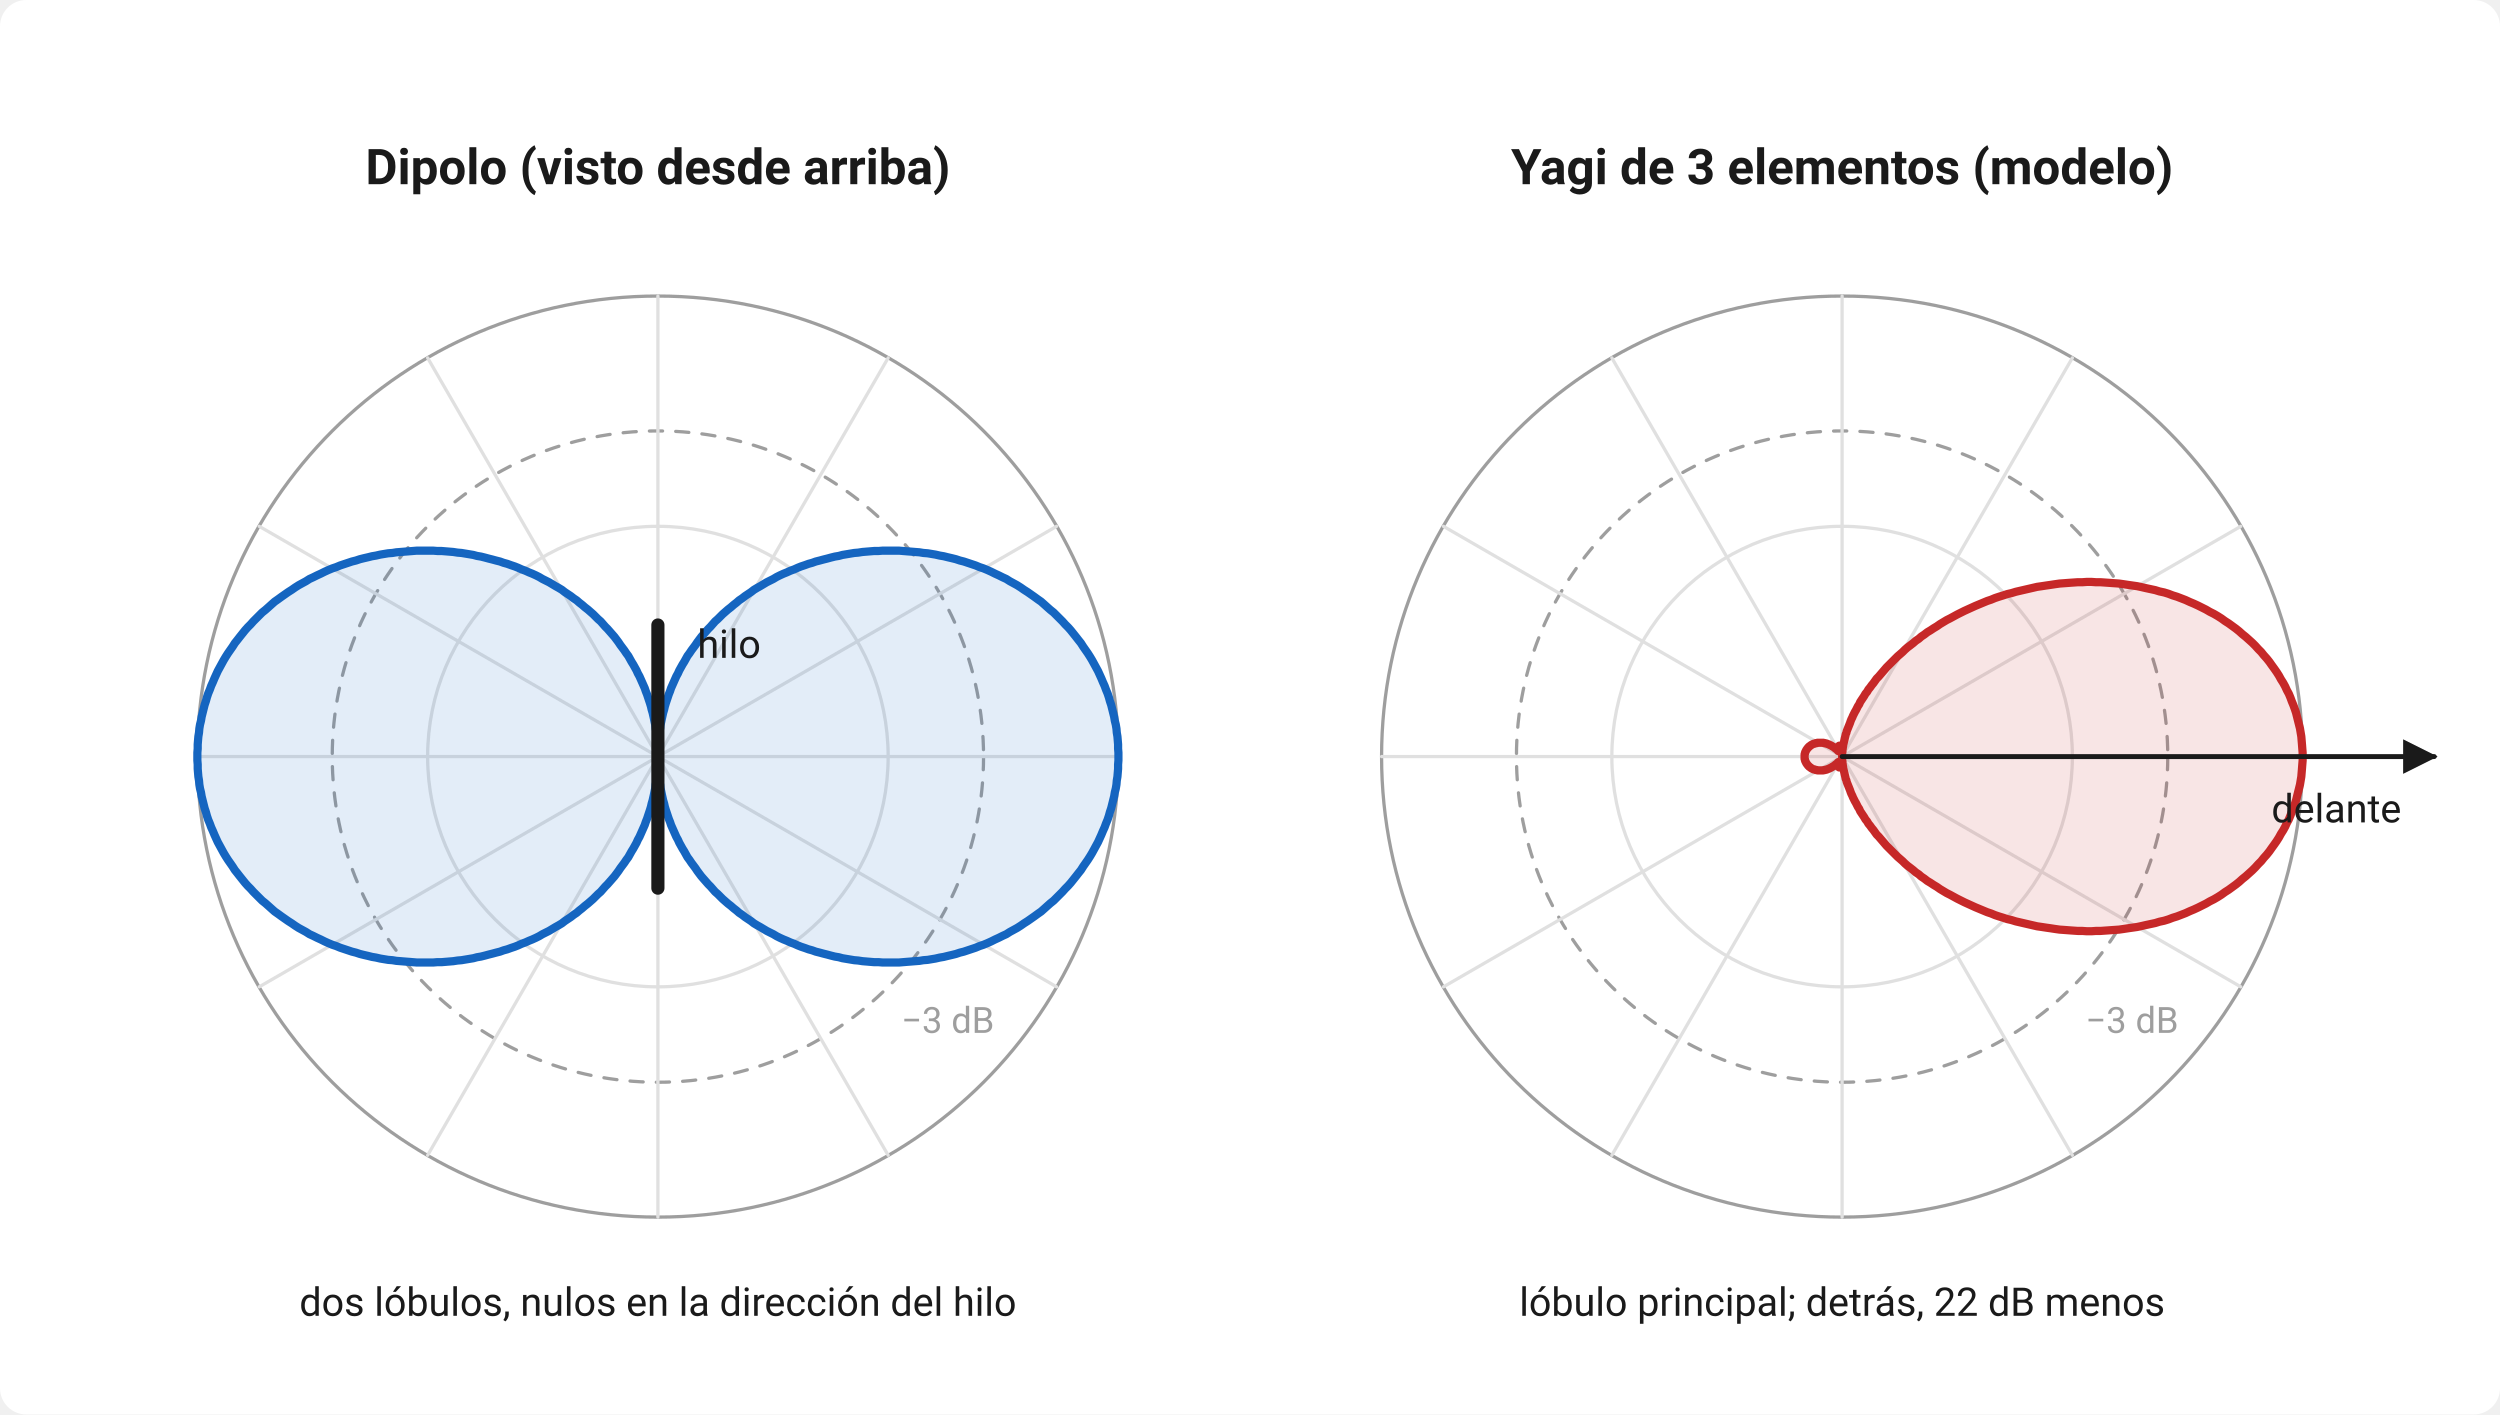
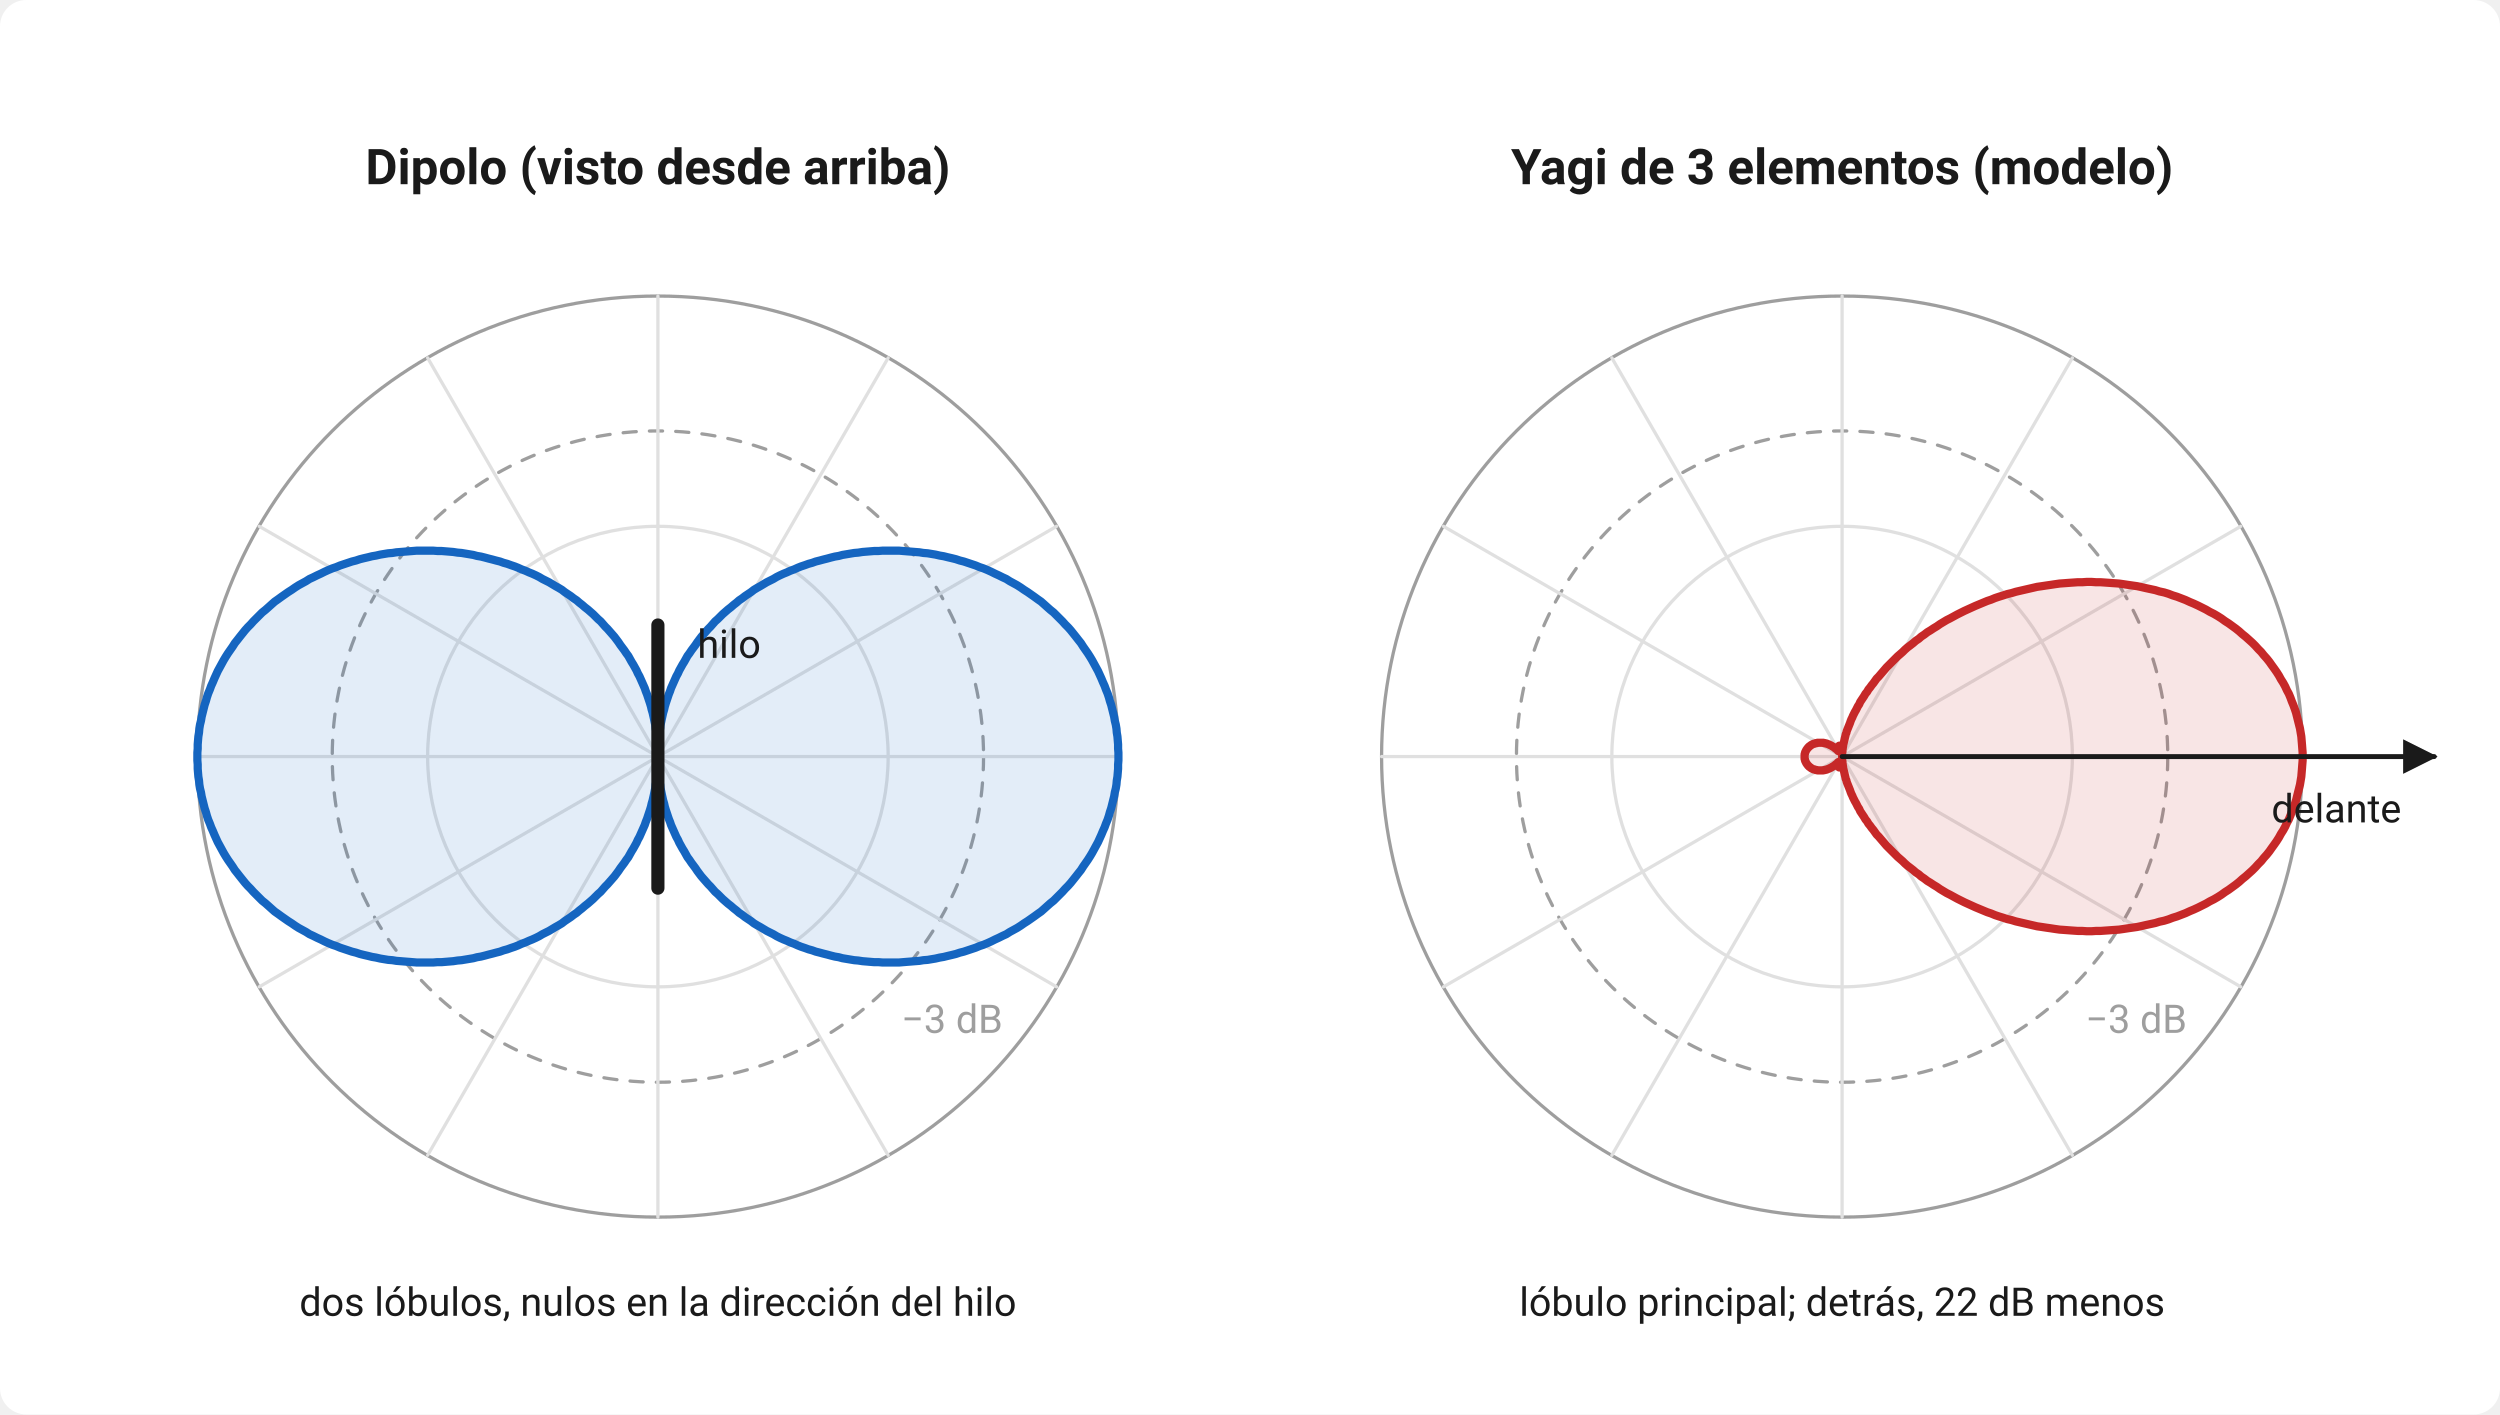
<svg xmlns="http://www.w3.org/2000/svg" viewBox="0 0 760 430" width="760" height="430" role="img" aria-labelledby="t">
  <defs>
    <marker id="flecha" viewBox="0 0 10 10" refX="9" refY="5" markerWidth="7" markerHeight="7" orient="auto-start-reverse">
      <path d="M0,0 L10,5 L0,10 z" fill="#1a1a1a" />
    </marker>
    <marker id="flecha-acc" viewBox="0 0 10 10" refX="9" refY="5" markerWidth="7" markerHeight="7" orient="auto-start-reverse">
      <path d="M0,0 L10,5 L0,10 z" fill="#1565c0" />
    </marker>
  </defs>
  <rect width="100%" height="100%" rx="8" fill="#ffffff" />
  <g fill="none" stroke="#1a1a1a" stroke-width="2" stroke-linecap="round" stroke-linejoin="round" font-family="system-ui, -apple-system, 'Segoe UI', Roboto, sans-serif">
    <circle cx="200.0" cy="230.0" r="140.0" stroke="#9e9e9e" stroke-width="1" />
    <circle cx="200.0" cy="230.0" r="99.0" stroke="#9e9e9e" stroke-width="1" stroke-dasharray="4 4" />
    <circle cx="200.0" cy="230.0" r="70.0" stroke="#e0e0e0" stroke-width="1" />
    <line x1="60.0" y1="230.0" x2="340.0" y2="230.0" stroke="#e0e0e0" stroke-width="1" />
    <line x1="78.8" y1="160.0" x2="321.2" y2="300.0" stroke="#e0e0e0" stroke-width="1" />
    <line x1="130.0" y1="108.8" x2="270.0" y2="351.2" stroke="#e0e0e0" stroke-width="1" />
    <line x1="200.0" y1="90.0" x2="200.0" y2="370.0" stroke="#e0e0e0" stroke-width="1" />
    <line x1="270.0" y1="108.8" x2="130.0" y2="351.2" stroke="#e0e0e0" stroke-width="1" />
    <line x1="321.2" y1="160.0" x2="78.8" y2="300.0" stroke="#e0e0e0" stroke-width="1" />
    <polygon points="340.0,230.0 340.0,228.8 339.9,227.6 339.9,226.3 339.8,225.1 339.7,223.9 339.5,222.7 339.4,221.5 339.2,220.3 338.9,219.1 338.7,217.9 338.4,216.7 338.1,215.5 337.8,214.3 337.4,213.1 337.1,212.0 336.7,210.8 336.2,209.6 335.8,208.5 335.3,207.4 334.8,206.2 334.3,205.1 333.8,204.0 333.2,202.9 332.6,201.8 332.0,200.7 331.4,199.7 330.7,198.6 330.0,197.6 329.3,196.6 328.6,195.5 327.8,194.5 327.1,193.6 326.3,192.6 325.5,191.6 324.7,190.7 323.8,189.8 323.0,188.9 322.1,188.0 321.2,187.1 320.3,186.2 319.3,185.4 318.4,184.6 317.4,183.7 316.5,182.9 315.5,182.2 314.4,181.4 313.4,180.7 312.4,180.0 311.3,179.3 310.3,178.6 309.2,177.9 308.1,177.3 307.0,176.7 305.9,176.0 304.8,175.5 303.6,174.9 302.5,174.4 301.3,173.8 300.2,173.3 299.0,172.8 297.8,172.4 296.6,171.9 295.4,171.5 294.2,171.1 293.0,170.7 291.8,170.4 290.6,170.0 289.4,169.7 288.1,169.4 286.9,169.1 285.7,168.9 284.4,168.6 283.2,168.4 282.0,168.2 280.7,168.1 279.5,167.9 278.2,167.8 277.0,167.7 275.7,167.6 274.5,167.5 273.3,167.4 272.0,167.4 270.8,167.4 269.5,167.4 268.3,167.4 267.1,167.5 265.8,167.5 264.6,167.6 263.4,167.7 262.2,167.8 260.9,168.0 259.7,168.1 258.5,168.3 257.3,168.5 256.1,168.7 255.0,169.0 253.8,169.2 252.6,169.5 251.5,169.8 250.3,170.1 249.2,170.4 248.0,170.7 246.9,171.1 245.8,171.4 244.7,171.8 243.5,172.2 242.5,172.6 241.4,173.1 240.3,173.5 239.2,174.0 238.2,174.4 237.1,174.9 236.1,175.4 235.1,176.0 234.1,176.5 233.1,177.0 232.1,177.6 231.1,178.2 230.2,178.7 229.2,179.3 228.3,180.0 227.4,180.6 226.5,181.2 225.6,181.9 224.7,182.5 223.9,183.2 223.0,183.9 222.2,184.6 221.3,185.3 220.5,186.0 219.7,186.7 219.0,187.4 218.2,188.2 217.4,188.9 216.7,189.7 216.0,190.5 215.3,191.2 214.6,192.0 213.9,192.8 213.2,193.6 212.6,194.4 212.0,195.2 211.4,196.1 210.8,196.9 210.2,197.7 209.6,198.6 209.0,199.4 208.5,200.3 208.0,201.2 207.5,202.0 207.0,202.9 206.5,203.8 206.1,204.7 205.6,205.6 205.2,206.5 204.8,207.4 204.4,208.3 204.0,209.2 203.7,210.1 203.3,211.1 203.0,212.0 202.7,212.9 202.4,213.8 202.1,214.8 201.9,215.7 201.6,216.7 201.4,217.6 201.2,218.5 201.0,219.5 200.8,220.4 200.7,221.4 200.5,222.3 200.4,223.3 200.3,224.2 200.2,225.2 200.1,226.2 200.1,227.1 200.0,228.1 200.0,229.0 200.0,230.0 200.0,229.0 200.0,228.1 199.9,227.1 199.9,226.2 199.8,225.2 199.7,224.2 199.6,223.3 199.5,222.3 199.3,221.4 199.2,220.4 199.0,219.5 198.8,218.5 198.6,217.6 198.4,216.7 198.1,215.7 197.9,214.8 197.6,213.8 197.3,212.9 197.0,212.0 196.7,211.1 196.3,210.1 196.0,209.2 195.6,208.3 195.2,207.4 194.8,206.5 194.4,205.6 193.9,204.7 193.5,203.8 193.0,202.9 192.5,202.0 192.0,201.2 191.5,200.3 191.0,199.4 190.4,198.6 189.8,197.7 189.2,196.9 188.6,196.1 188.0,195.2 187.4,194.4 186.8,193.6 186.1,192.8 185.4,192.0 184.7,191.2 184.0,190.5 183.3,189.7 182.6,188.9 181.8,188.2 181.0,187.4 180.3,186.7 179.5,186.0 178.7,185.3 177.8,184.6 177.0,183.9 176.1,183.2 175.3,182.5 174.4,181.9 173.5,181.2 172.6,180.6 171.7,180.0 170.8,179.3 169.8,178.7 168.9,178.2 167.9,177.6 166.9,177.0 165.9,176.5 164.9,176.0 163.9,175.4 162.9,174.9 161.8,174.4 160.8,174.0 159.7,173.5 158.6,173.1 157.5,172.6 156.5,172.2 155.3,171.8 154.2,171.4 153.1,171.1 152.0,170.7 150.8,170.4 149.7,170.1 148.5,169.8 147.4,169.5 146.2,169.2 145.0,169.0 143.9,168.7 142.7,168.5 141.5,168.3 140.3,168.1 139.1,168.0 137.8,167.8 136.6,167.7 135.4,167.6 134.2,167.5 132.9,167.5 131.7,167.4 130.5,167.4 129.2,167.4 128.0,167.4 126.7,167.4 125.5,167.5 124.3,167.6 123.0,167.7 121.8,167.8 120.5,167.9 119.3,168.1 118.0,168.2 116.8,168.4 115.6,168.6 114.3,168.9 113.1,169.1 111.9,169.4 110.6,169.7 109.4,170.0 108.2,170.4 107.0,170.7 105.8,171.1 104.6,171.5 103.4,171.9 102.2,172.4 101.0,172.8 99.8,173.3 98.7,173.8 97.5,174.4 96.4,174.9 95.2,175.5 94.1,176.0 93.0,176.7 91.9,177.3 90.8,177.9 89.7,178.6 88.7,179.3 87.6,180.0 86.6,180.7 85.6,181.4 84.5,182.2 83.5,182.9 82.6,183.7 81.6,184.6 80.7,185.4 79.7,186.2 78.8,187.1 77.9,188.0 77.0,188.9 76.2,189.8 75.3,190.7 74.5,191.6 73.7,192.6 72.9,193.6 72.2,194.5 71.4,195.5 70.7,196.6 70.0,197.6 69.3,198.6 68.6,199.7 68.0,200.7 67.4,201.8 66.8,202.9 66.2,204.0 65.7,205.1 65.2,206.2 64.7,207.4 64.2,208.5 63.8,209.6 63.3,210.8 62.9,212.0 62.6,213.1 62.2,214.3 61.9,215.5 61.6,216.7 61.3,217.9 61.1,219.1 60.8,220.3 60.6,221.5 60.5,222.7 60.3,223.9 60.2,225.1 60.1,226.3 60.1,227.6 60.0,228.8 60.0,230.0 60.0,231.2 60.1,232.4 60.1,233.7 60.2,234.9 60.3,236.1 60.5,237.3 60.6,238.5 60.8,239.7 61.1,240.9 61.3,242.1 61.6,243.3 61.9,244.5 62.2,245.7 62.6,246.9 62.9,248.0 63.3,249.2 63.8,250.4 64.2,251.5 64.7,252.6 65.2,253.8 65.7,254.9 66.2,256.0 66.8,257.1 67.4,258.2 68.0,259.3 68.6,260.3 69.3,261.4 70.0,262.4 70.7,263.4 71.4,264.5 72.2,265.5 72.9,266.4 73.7,267.4 74.5,268.4 75.3,269.3 76.2,270.2 77.0,271.1 77.9,272.0 78.8,272.9 79.7,273.8 80.7,274.6 81.6,275.4 82.6,276.3 83.5,277.1 84.5,277.8 85.6,278.6 86.6,279.3 87.6,280.0 88.7,280.7 89.7,281.4 90.8,282.1 91.9,282.7 93.0,283.3 94.1,284.0 95.2,284.5 96.4,285.1 97.5,285.6 98.7,286.2 99.8,286.7 101.0,287.2 102.2,287.6 103.4,288.1 104.6,288.5 105.8,288.9 107.0,289.3 108.2,289.6 109.4,290.0 110.6,290.3 111.9,290.6 113.1,290.9 114.3,291.1 115.6,291.4 116.8,291.6 118.0,291.8 119.3,291.9 120.5,292.1 121.8,292.2 123.0,292.3 124.3,292.4 125.5,292.5 126.7,292.6 128.0,292.6 129.2,292.6 130.5,292.6 131.7,292.6 132.9,292.5 134.2,292.5 135.4,292.4 136.6,292.3 137.8,292.2 139.1,292.0 140.3,291.9 141.5,291.7 142.7,291.5 143.9,291.3 145.0,291.0 146.2,290.8 147.4,290.5 148.5,290.2 149.7,289.9 150.8,289.6 152.0,289.3 153.1,288.9 154.2,288.6 155.3,288.2 156.5,287.8 157.5,287.4 158.6,286.9 159.7,286.5 160.8,286.0 161.8,285.6 162.9,285.1 163.9,284.6 164.9,284.0 165.9,283.5 166.9,283.0 167.9,282.4 168.9,281.8 169.8,281.3 170.8,280.7 171.7,280.0 172.6,279.4 173.5,278.8 174.4,278.1 175.3,277.5 176.1,276.8 177.0,276.1 177.8,275.4 178.7,274.7 179.5,274.0 180.3,273.3 181.0,272.6 181.8,271.8 182.6,271.1 183.3,270.3 184.0,269.5 184.7,268.8 185.4,268.0 186.1,267.2 186.8,266.4 187.4,265.6 188.0,264.8 188.6,263.9 189.2,263.1 189.8,262.3 190.4,261.4 191.0,260.6 191.5,259.7 192.0,258.8 192.5,258.0 193.0,257.1 193.5,256.2 193.9,255.3 194.4,254.4 194.8,253.5 195.2,252.6 195.6,251.7 196.0,250.8 196.3,249.9 196.7,248.9 197.0,248.0 197.3,247.1 197.6,246.2 197.9,245.2 198.1,244.3 198.4,243.3 198.6,242.4 198.8,241.5 199.0,240.5 199.2,239.6 199.3,238.6 199.5,237.7 199.6,236.7 199.7,235.8 199.8,234.8 199.9,233.8 199.9,232.9 200.0,231.9 200.0,231.0 200.0,230.0 200.0,231.0 200.0,231.9 200.1,232.9 200.1,233.8 200.2,234.8 200.3,235.8 200.4,236.7 200.5,237.7 200.7,238.6 200.8,239.6 201.0,240.5 201.2,241.5 201.4,242.4 201.6,243.3 201.9,244.3 202.1,245.2 202.4,246.2 202.7,247.1 203.0,248.0 203.3,248.9 203.7,249.9 204.0,250.8 204.4,251.7 204.8,252.6 205.2,253.5 205.6,254.4 206.1,255.3 206.5,256.2 207.0,257.1 207.5,258.0 208.0,258.8 208.5,259.7 209.0,260.6 209.6,261.4 210.2,262.3 210.8,263.1 211.4,263.9 212.0,264.8 212.6,265.6 213.2,266.4 213.9,267.2 214.6,268.0 215.3,268.8 216.0,269.5 216.7,270.3 217.4,271.1 218.2,271.8 219.0,272.6 219.7,273.3 220.5,274.0 221.3,274.7 222.2,275.4 223.0,276.1 223.9,276.8 224.7,277.5 225.6,278.1 226.5,278.8 227.4,279.4 228.3,280.0 229.2,280.7 230.2,281.3 231.1,281.8 232.1,282.4 233.1,283.0 234.1,283.5 235.1,284.0 236.1,284.6 237.1,285.1 238.2,285.6 239.2,286.0 240.3,286.5 241.4,286.9 242.5,287.4 243.5,287.8 244.7,288.2 245.8,288.6 246.9,288.9 248.0,289.3 249.2,289.6 250.3,289.9 251.5,290.2 252.6,290.5 253.8,290.8 255.0,291.0 256.1,291.3 257.3,291.5 258.5,291.7 259.7,291.9 260.9,292.0 262.2,292.2 263.4,292.3 264.6,292.4 265.8,292.5 267.1,292.5 268.3,292.6 269.5,292.6 270.8,292.6 272.0,292.6 273.3,292.6 274.5,292.5 275.7,292.4 277.0,292.3 278.2,292.2 279.5,292.1 280.7,291.9 282.0,291.8 283.2,291.6 284.4,291.4 285.7,291.1 286.9,290.9 288.1,290.6 289.4,290.3 290.6,290.0 291.8,289.6 293.0,289.3 294.2,288.9 295.4,288.5 296.6,288.1 297.8,287.6 299.0,287.2 300.2,286.7 301.3,286.2 302.5,285.6 303.6,285.1 304.8,284.5 305.9,284.0 307.0,283.3 308.1,282.7 309.2,282.1 310.3,281.4 311.3,280.7 312.4,280.0 313.4,279.3 314.4,278.6 315.5,277.8 316.5,277.1 317.4,276.3 318.4,275.4 319.3,274.6 320.3,273.8 321.2,272.9 322.1,272.0 323.0,271.1 323.8,270.2 324.7,269.3 325.5,268.4 326.3,267.4 327.1,266.4 327.8,265.5 328.6,264.5 329.3,263.4 330.0,262.4 330.7,261.4 331.4,260.3 332.0,259.3 332.6,258.2 333.2,257.1 333.8,256.0 334.3,254.9 334.8,253.8 335.3,252.6 335.8,251.5 336.2,250.4 336.7,249.2 337.1,248.0 337.4,246.9 337.8,245.7 338.1,244.5 338.4,243.3 338.7,242.1 338.9,240.9 339.2,239.7 339.4,238.5 339.5,237.3 339.7,236.1 339.8,234.9 339.9,233.7 339.9,232.4 340.0,231.2" stroke="#1565c0" stroke-width="2.5" fill="#1565c0" fill-opacity="0.12" />
    <text x="200.0" y="56.0" font-size="15" text-anchor="middle" fill="#1a1a1a" stroke="none" font-weight="600">Dipolo (visto desde arriba)</text>
    <text x="200.0" y="400.0" font-size="12" text-anchor="middle" fill="#1a1a1a" stroke="none">dos lóbulos, nulos en la dirección del hilo</text>
-     <text x="274.0" y="314.0" font-size="11" text-anchor="start" fill="#9e9e9e" stroke="none">−3 dB</text>
+     <text x="274.0" y="314.0" font-size="12" text-anchor="start" fill="#9e9e9e" stroke="none">−3 dB</text>
    <line x1="200.0" y1="190.0" x2="200.0" y2="270.0" stroke-width="4" />
    <text x="212.0" y="200.0" font-size="12" text-anchor="start" fill="#1a1a1a" stroke="none">hilo</text>
    <circle cx="560.0" cy="230.0" r="140.0" stroke="#9e9e9e" stroke-width="1" />
    <circle cx="560.0" cy="230.0" r="99.0" stroke="#9e9e9e" stroke-width="1" stroke-dasharray="4 4" />
    <circle cx="560.0" cy="230.0" r="70.0" stroke="#e0e0e0" stroke-width="1" />
    <line x1="420.0" y1="230.0" x2="700.0" y2="230.0" stroke="#e0e0e0" stroke-width="1" />
    <line x1="438.8" y1="160.0" x2="681.2" y2="300.0" stroke="#e0e0e0" stroke-width="1" />
    <line x1="490.0" y1="108.8" x2="630.0" y2="351.2" stroke="#e0e0e0" stroke-width="1" />
    <line x1="560.0" y1="90.0" x2="560.0" y2="370.0" stroke="#e0e0e0" stroke-width="1" />
    <line x1="630.0" y1="108.8" x2="490.0" y2="351.2" stroke="#e0e0e0" stroke-width="1" />
    <line x1="681.2" y1="160.0" x2="438.8" y2="300.0" stroke="#e0e0e0" stroke-width="1" />
    <polygon points="700.0,230.0 700.0,228.8 699.9,227.6 699.8,226.3 699.7,225.1 699.6,223.9 699.4,222.7 699.2,221.5 698.9,220.3 698.6,219.1 698.3,217.9 698.0,216.7 697.6,215.5 697.2,214.4 696.7,213.2 696.3,212.1 695.8,210.9 695.2,209.8 694.7,208.7 694.1,207.6 693.4,206.5 692.8,205.4 692.1,204.3 691.4,203.3 690.6,202.2 689.9,201.2 689.1,200.2 688.2,199.2 687.4,198.2 686.5,197.3 685.6,196.3 684.7,195.4 683.7,194.5 682.7,193.6 681.7,192.8 680.7,191.9 679.7,191.1 678.6,190.3 677.5,189.5 676.4,188.8 675.3,188.0 674.2,187.3 673.0,186.6 671.8,186.0 670.6,185.3 669.4,184.7 668.2,184.1 666.9,183.5 665.7,183.0 664.4,182.4 663.1,181.9 661.8,181.4 660.5,181.0 659.2,180.5 657.9,180.1 656.5,179.8 655.2,179.4 653.8,179.1 652.4,178.8 651.1,178.5 649.7,178.2 648.3,178.0 646.9,177.8 645.6,177.6 644.2,177.4 642.8,177.3 641.4,177.2 640.0,177.1 638.6,177.0 637.2,177.0 635.8,176.9 634.4,176.9 633.0,177.0 631.6,177.0 630.2,177.1 628.8,177.2 627.5,177.3 626.1,177.4 624.7,177.6 623.4,177.8 622.0,178.0 620.7,178.2 619.3,178.4 618.0,178.7 616.7,179.0 615.4,179.3 614.1,179.6 612.8,179.9 611.5,180.3 610.2,180.6 609.0,181.0 607.7,181.4 606.5,181.8 605.3,182.3 604.1,182.7 602.9,183.2 601.7,183.7 600.5,184.2 599.4,184.7 598.3,185.2 597.2,185.7 596.0,186.3 595.0,186.8 593.9,187.4 592.8,188.0 591.8,188.5 590.8,189.1 589.8,189.7 588.8,190.4 587.8,191.0 586.9,191.6 585.9,192.2 585.0,192.9 584.1,193.5 583.3,194.2 582.4,194.8 581.6,195.5 580.7,196.2 579.9,196.8 579.1,197.5 578.4,198.2 577.6,198.9 576.9,199.5 576.2,200.2 575.5,200.9 574.8,201.6 574.1,202.3 573.5,202.9 572.9,203.6 572.3,204.3 571.7,205.0 571.1,205.7 570.5,206.3 570.0,207.0 569.5,207.7 569.0,208.3 568.5,209.0 568.0,209.6 567.6,210.3 567.1,210.9 566.7,211.6 566.3,212.2 565.9,212.8 565.5,213.4 565.2,214.1 564.8,214.7 564.5,215.3 564.2,215.9 563.9,216.4 563.6,217.0 563.3,217.6 563.1,218.1 562.8,218.7 562.6,219.2 562.4,219.8 562.2,220.3 562.0,220.8 561.8,221.3 561.6,221.8 561.4,222.3 561.3,222.8 561.1,223.2 561.0,223.7 560.9,224.1 560.8,224.5 560.7,225.0 560.6,225.4 560.5,225.8 560.4,226.2 560.3,226.6 560.3,226.9 560.2,227.3 560.2,227.6 560.1,228.0 560.1,228.3 560.1,228.6 560.0,228.9 560.0,229.2 560.0,229.5 560.0,229.7 560.0,230.0 560.0,229.8 560.0,229.5 560.0,229.3 560.0,229.1 560.0,228.9 559.9,228.7 559.9,228.5 559.9,228.3 559.9,228.1 559.8,228.0 559.8,227.8 559.8,227.7 559.7,227.6 559.7,227.5 559.7,227.4 559.6,227.3 559.6,227.2 559.5,227.1 559.5,227.0 559.5,227.0 559.4,226.9 559.4,226.9 559.4,226.8 559.3,226.8 559.3,226.8 559.2,226.7 559.2,226.7 559.2,226.7 559.2,226.7 559.1,226.7 559.1,226.8 559.1,226.8 559.1,226.8 559.0,226.8 559.0,226.9 559.0,226.9 559.0,227.0 559.0,227.0 559.0,227.1 559.0,227.1 558.9,227.2 558.9,227.2 558.9,227.3 558.9,227.4 558.9,227.5 558.9,227.5 559.0,227.6 559.0,227.7 559.0,227.7 559.0,227.8 559.0,227.9 559.0,228.0 559.0,228.0 559.0,228.1 559.0,228.1 559.0,228.2 559.1,228.3 559.1,228.3 559.1,228.3 559.1,228.4 559.0,228.4 559.0,228.4 559.0,228.4 559.0,228.4 559.0,228.4 558.9,228.3 558.9,228.3 558.8,228.3 558.8,228.2 558.7,228.1 558.6,228.1 558.6,228.0 558.5,227.9 558.4,227.9 558.3,227.8 558.2,227.7 558.1,227.6 558.0,227.6 557.9,227.5 557.8,227.4 557.7,227.3 557.6,227.2 557.5,227.2 557.4,227.1 557.3,227.0 557.1,226.9 557.0,226.9 556.9,226.8 556.8,226.7 556.6,226.6 556.5,226.6 556.4,226.5 556.3,226.5 556.1,226.4 556.0,226.3 555.9,226.3 555.7,226.2 555.6,226.2 555.5,226.1 555.3,226.1 555.2,226.0 555.1,226.0 554.9,226.0 554.8,225.9 554.7,225.9 554.5,225.9 554.4,225.9 554.3,225.8 554.1,225.8 554.0,225.8 553.9,225.8 553.7,225.8 553.6,225.8 553.5,225.8 553.4,225.8 553.2,225.8 553.1,225.8 553.0,225.8 552.8,225.8 552.7,225.8 552.6,225.8 552.5,225.8 552.4,225.9 552.2,225.9 552.1,225.9 552.0,225.9 551.9,226.0 551.8,226.0 551.7,226.0 551.6,226.1 551.4,226.1 551.3,226.1 551.2,226.2 551.1,226.2 551.0,226.3 550.9,226.3 550.8,226.4 550.7,226.4 550.6,226.5 550.5,226.6 550.4,226.6 550.4,226.7 550.3,226.7 550.2,226.8 550.1,226.9 550.0,226.9 549.9,227.0 549.9,227.1 549.8,227.2 549.7,227.2 549.6,227.3 549.6,227.4 549.5,227.5 549.4,227.6 549.4,227.6 549.3,227.7 549.3,227.8 549.2,227.9 549.1,228.0 549.1,228.1 549.0,228.2 549.0,228.3 549.0,228.3 548.9,228.4 548.9,228.5 548.8,228.6 548.8,228.7 548.8,228.8 548.7,228.9 548.7,229.0 548.7,229.1 548.7,229.2 548.6,229.3 548.6,229.4 548.6,229.5 548.6,229.6 548.6,229.7 548.6,229.8 548.6,229.9 548.6,230.0 548.6,230.1 548.6,230.2 548.6,230.3 548.6,230.4 548.6,230.5 548.6,230.6 548.6,230.7 548.7,230.8 548.7,230.9 548.7,231.0 548.7,231.1 548.8,231.2 548.8,231.3 548.8,231.4 548.9,231.5 548.9,231.6 549.0,231.7 549.0,231.7 549.0,231.8 549.1,231.9 549.1,232.0 549.2,232.1 549.3,232.2 549.3,232.3 549.4,232.4 549.4,232.4 549.5,232.5 549.6,232.6 549.6,232.7 549.7,232.8 549.8,232.8 549.9,232.9 549.9,233.0 550.0,233.1 550.1,233.1 550.2,233.2 550.3,233.3 550.4,233.3 550.4,233.4 550.5,233.4 550.6,233.5 550.7,233.6 550.8,233.6 550.9,233.7 551.0,233.7 551.1,233.8 551.2,233.8 551.3,233.9 551.4,233.9 551.6,233.9 551.7,234.0 551.8,234.0 551.9,234.0 552.0,234.1 552.1,234.1 552.2,234.1 552.4,234.1 552.5,234.2 552.6,234.2 552.7,234.2 552.8,234.2 553.0,234.2 553.1,234.2 553.2,234.2 553.4,234.2 553.5,234.2 553.6,234.2 553.7,234.2 553.9,234.2 554.0,234.2 554.1,234.2 554.3,234.2 554.4,234.1 554.5,234.1 554.7,234.1 554.8,234.1 554.9,234.0 555.1,234.0 555.2,234.0 555.3,233.9 555.5,233.9 555.6,233.8 555.7,233.8 555.9,233.7 556.0,233.7 556.1,233.6 556.3,233.5 556.4,233.5 556.5,233.4 556.6,233.4 556.8,233.3 556.9,233.2 557.0,233.1 557.1,233.1 557.3,233.0 557.4,232.9 557.5,232.8 557.6,232.8 557.7,232.7 557.8,232.6 557.9,232.5 558.0,232.4 558.1,232.4 558.2,232.3 558.3,232.2 558.4,232.1 558.5,232.1 558.6,232.0 558.6,231.9 558.7,231.9 558.8,231.8 558.8,231.7 558.9,231.7 558.9,231.7 559.0,231.6 559.0,231.6 559.0,231.6 559.0,231.6 559.0,231.6 559.1,231.6 559.1,231.7 559.1,231.7 559.1,231.7 559.0,231.8 559.0,231.9 559.0,231.9 559.0,232.0 559.0,232.0 559.0,232.1 559.0,232.2 559.0,232.3 559.0,232.3 559.0,232.4 558.9,232.5 558.9,232.5 558.9,232.6 558.9,232.7 558.9,232.8 558.9,232.8 559.0,232.9 559.0,232.9 559.0,233.0 559.0,233.0 559.0,233.1 559.0,233.1 559.0,233.2 559.1,233.2 559.1,233.2 559.1,233.2 559.1,233.3 559.2,233.3 559.2,233.3 559.2,233.3 559.2,233.3 559.3,233.2 559.3,233.2 559.4,233.2 559.4,233.1 559.4,233.1 559.5,233.0 559.5,233.0 559.5,232.9 559.6,232.8 559.6,232.7 559.7,232.6 559.7,232.5 559.7,232.4 559.8,232.3 559.8,232.2 559.8,232.0 559.9,231.9 559.9,231.7 559.9,231.5 559.9,231.3 560.0,231.1 560.0,230.9 560.0,230.7 560.0,230.5 560.0,230.2 560.0,230.0 560.0,230.3 560.0,230.5 560.0,230.8 560.0,231.1 560.1,231.4 560.1,231.7 560.1,232.0 560.2,232.4 560.2,232.7 560.3,233.1 560.3,233.4 560.4,233.8 560.5,234.2 560.6,234.6 560.7,235.0 560.8,235.5 560.9,235.9 561.0,236.3 561.1,236.8 561.3,237.2 561.4,237.7 561.6,238.2 561.8,238.7 562.0,239.2 562.2,239.7 562.4,240.2 562.6,240.8 562.8,241.3 563.1,241.9 563.3,242.4 563.6,243.0 563.9,243.6 564.2,244.1 564.5,244.7 564.8,245.3 565.2,245.9 565.5,246.6 565.9,247.2 566.3,247.8 566.7,248.4 567.1,249.1 567.6,249.7 568.0,250.4 568.5,251.0 569.0,251.7 569.5,252.3 570.0,253.0 570.5,253.7 571.1,254.3 571.7,255.0 572.3,255.7 572.9,256.4 573.5,257.1 574.1,257.7 574.8,258.4 575.5,259.1 576.2,259.8 576.9,260.5 577.6,261.1 578.4,261.8 579.1,262.5 579.9,263.2 580.7,263.8 581.6,264.5 582.4,265.2 583.3,265.8 584.1,266.5 585.0,267.1 585.9,267.8 586.9,268.4 587.8,269.0 588.8,269.6 589.8,270.3 590.8,270.9 591.8,271.5 592.8,272.0 593.9,272.6 595.0,273.2 596.0,273.7 597.2,274.3 598.3,274.8 599.4,275.3 600.5,275.8 601.7,276.3 602.9,276.8 604.1,277.3 605.3,277.7 606.5,278.2 607.7,278.6 609.0,279.0 610.2,279.4 611.5,279.7 612.8,280.1 614.1,280.4 615.4,280.7 616.7,281.0 618.0,281.3 619.3,281.6 620.7,281.8 622.0,282.0 623.4,282.2 624.7,282.4 626.1,282.6 627.5,282.7 628.8,282.8 630.2,282.9 631.6,283.0 633.0,283.0 634.4,283.1 635.8,283.1 637.2,283.0 638.6,283.0 640.0,282.9 641.4,282.8 642.8,282.7 644.2,282.6 645.6,282.4 646.9,282.2 648.3,282.0 649.7,281.8 651.1,281.5 652.4,281.2 653.8,280.9 655.2,280.6 656.5,280.2 657.9,279.9 659.2,279.5 660.5,279.0 661.8,278.6 663.1,278.1 664.4,277.6 665.7,277.0 666.9,276.5 668.2,275.9 669.4,275.3 670.6,274.7 671.8,274.0 673.0,273.4 674.2,272.7 675.3,272.0 676.4,271.2 677.5,270.5 678.6,269.7 679.7,268.9 680.7,268.1 681.7,267.2 682.7,266.4 683.7,265.5 684.7,264.6 685.6,263.7 686.5,262.7 687.4,261.8 688.2,260.8 689.1,259.8 689.9,258.8 690.6,257.8 691.4,256.7 692.1,255.7 692.8,254.6 693.4,253.5 694.1,252.4 694.7,251.3 695.2,250.2 695.8,249.1 696.3,247.9 696.7,246.8 697.2,245.6 697.6,244.5 698.0,243.3 698.3,242.1 698.6,240.9 698.9,239.7 699.2,238.5 699.4,237.3 699.6,236.1 699.7,234.9 699.8,233.7 699.9,232.4 700.0,231.2" stroke="#c62828" stroke-width="2.5" fill="#c62828" fill-opacity="0.12" />
    <text x="560.0" y="56.0" font-size="15" text-anchor="middle" fill="#1a1a1a" stroke="none" font-weight="600">Yagi de 3 elementos (modelo)</text>
    <text x="560.0" y="400.0" font-size="12" text-anchor="middle" fill="#1a1a1a" stroke="none">lóbulo principal; detrás, 22 dB menos</text>
-     <text x="634.0" y="314.0" font-size="11" text-anchor="start" fill="#9e9e9e" stroke="none">−3 dB</text>
+     <text x="634.0" y="314.0" font-size="12" text-anchor="start" fill="#9e9e9e" stroke="none">−3 dB</text>
    <line x1="560.0" y1="230.0" x2="740.0" y2="230.0" stroke="#1a1a1a" marker-end="url(#flecha)" stroke-width="1.5" />
    <text x="730.0" y="250.0" font-size="12" text-anchor="end" fill="#1a1a1a" stroke="none">delante</text>
  </g>
</svg>
